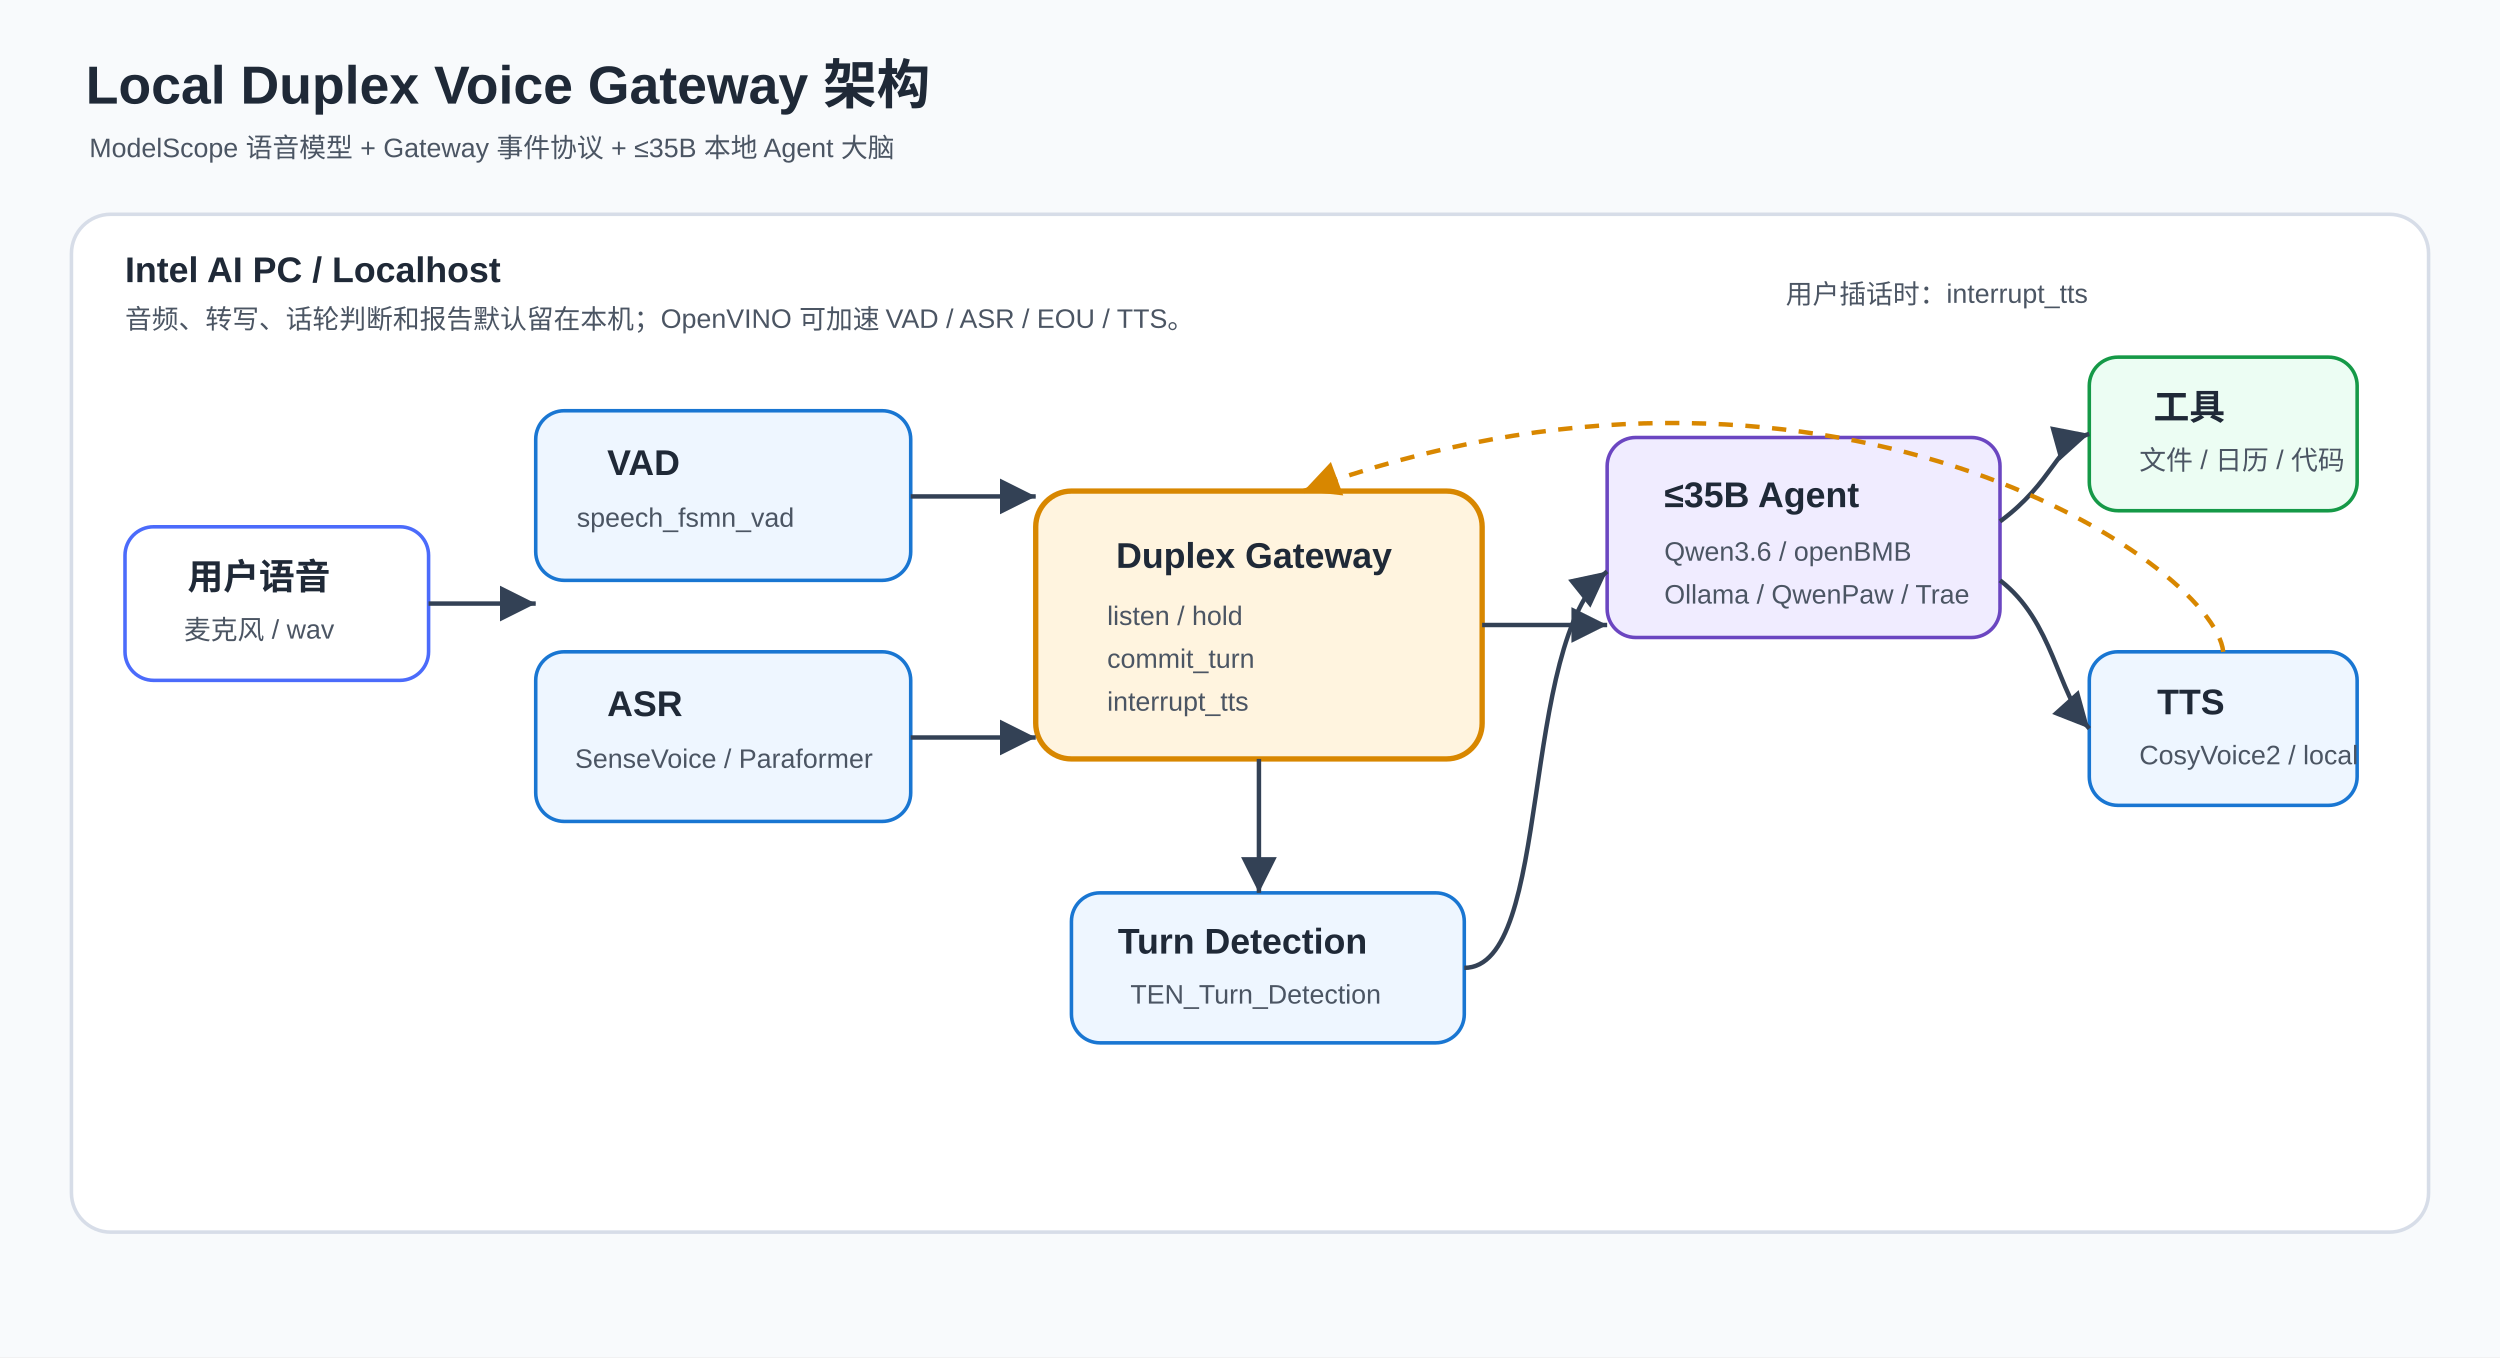
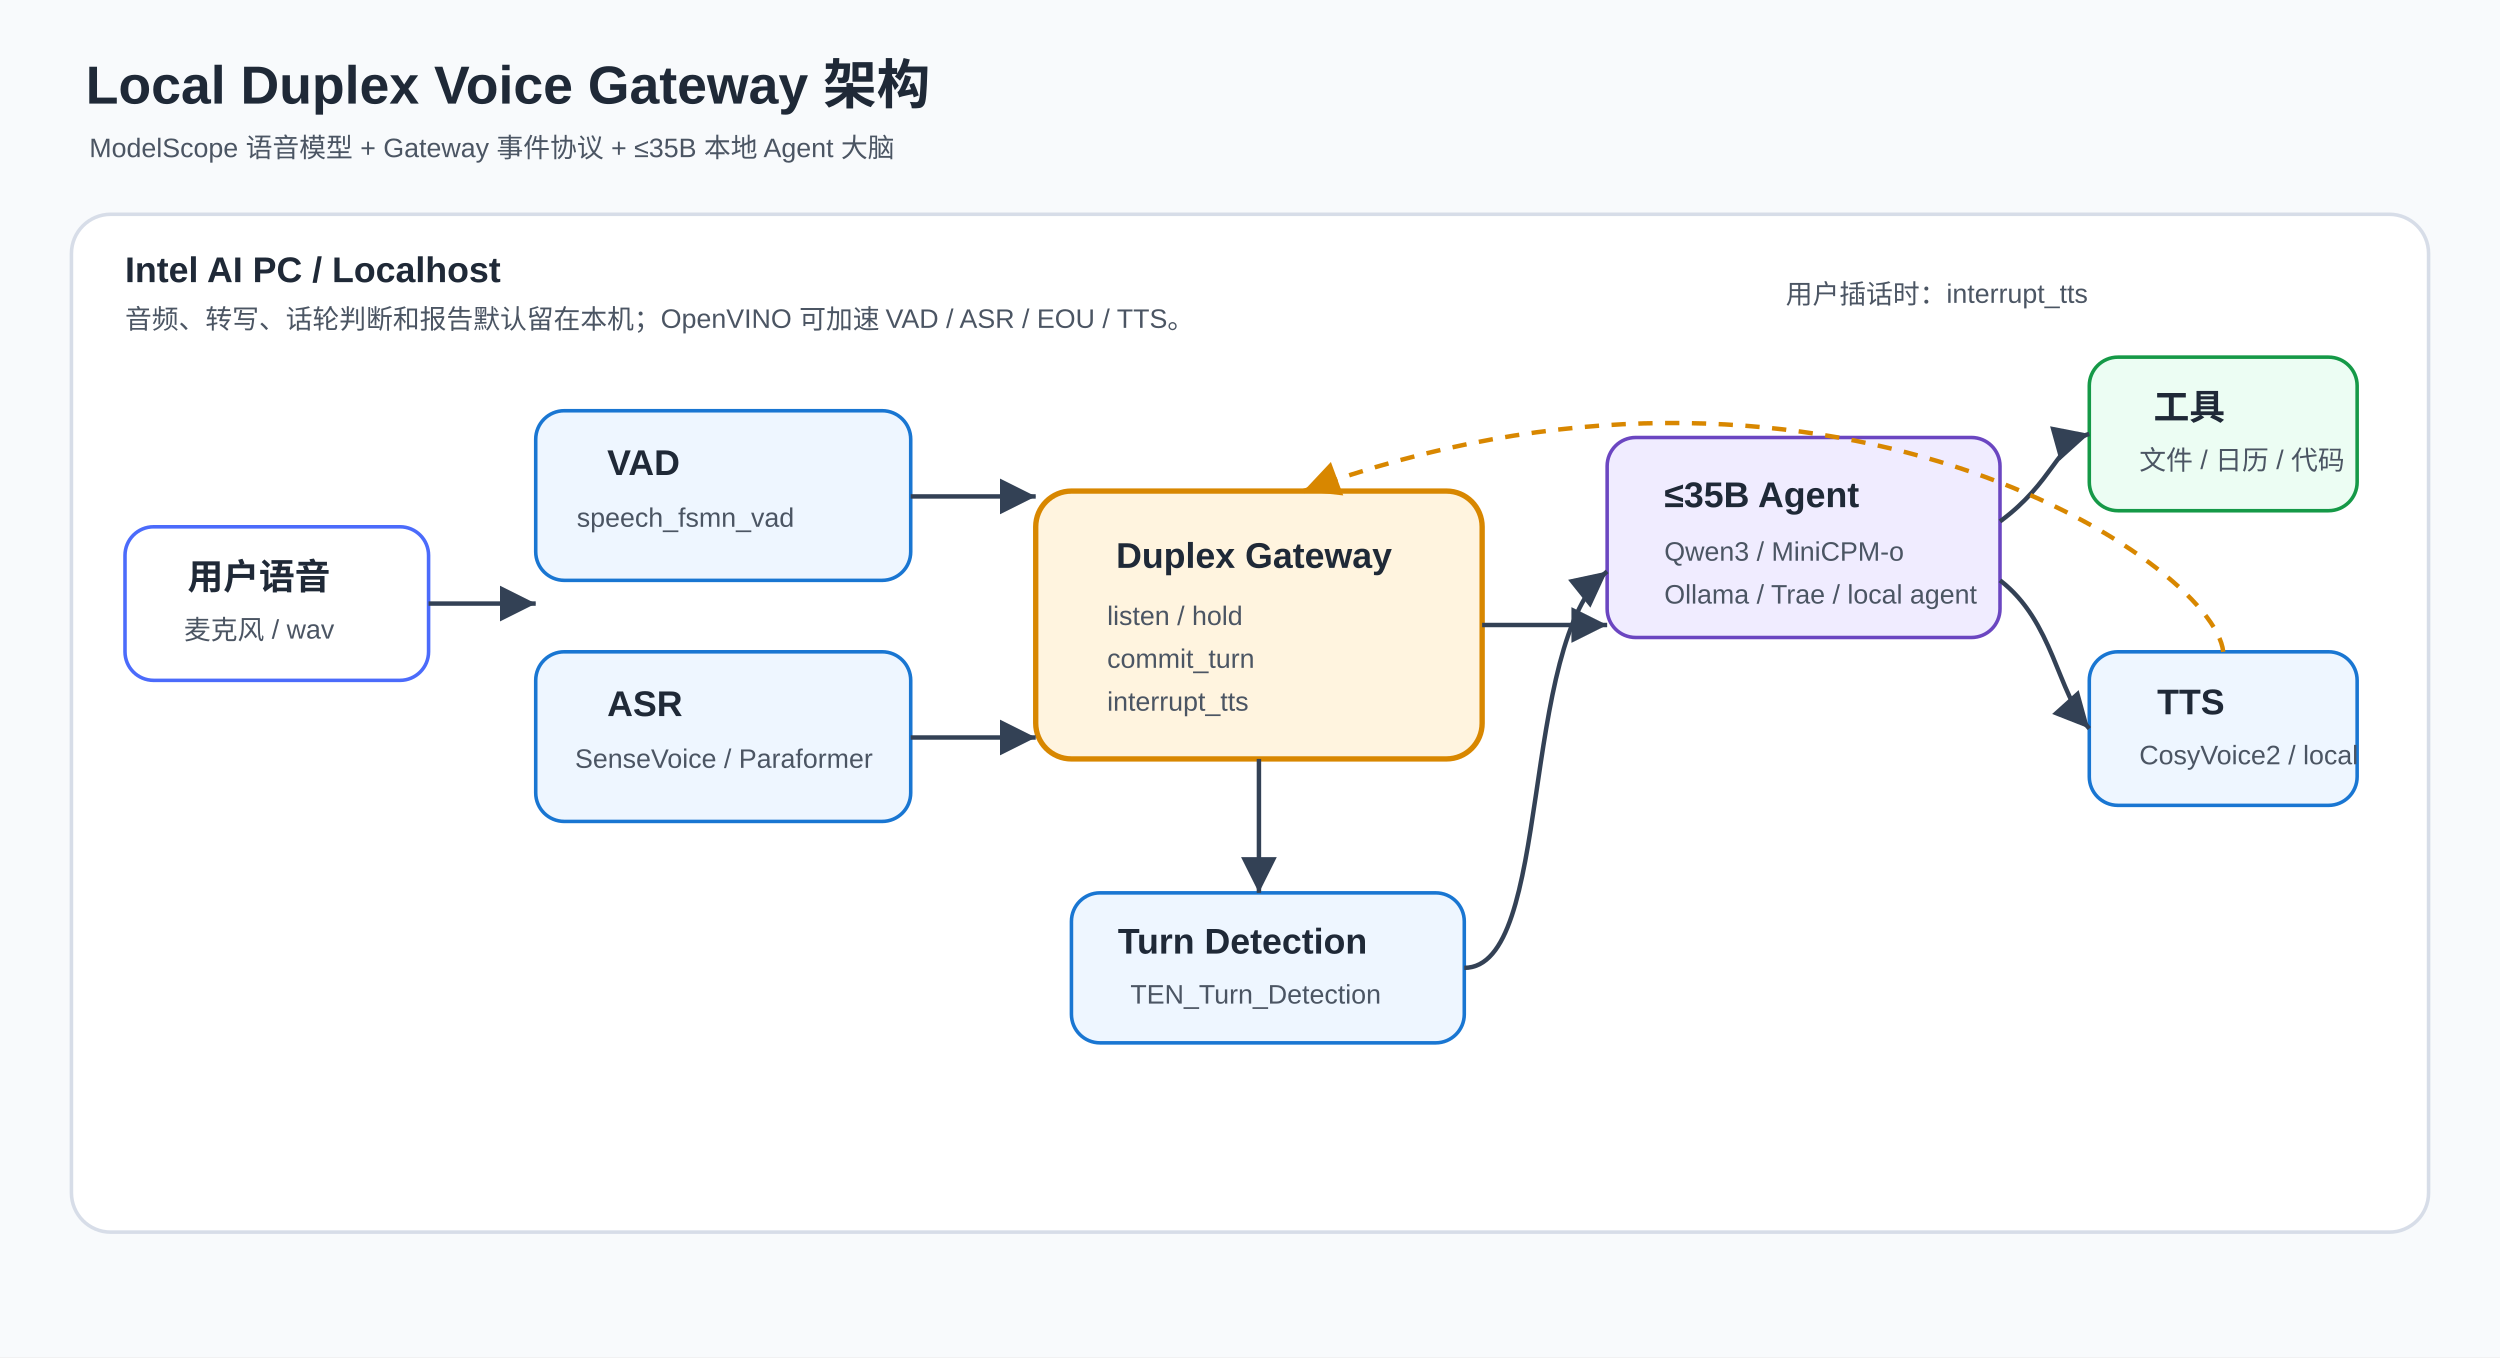
<svg xmlns="http://www.w3.org/2000/svg" width="1400" height="760" viewBox="0 0 1400 760">
  <defs>
    <style>
      .bg{fill:#f8fafc}.panel{fill:#fff;stroke:#d7dde8;stroke-width:2}.box{fill:#ffffff;stroke:#4b6bfb;stroke-width:2}.model{fill:#eef6ff;stroke:#1976d2;stroke-width:2}.gateway{fill:#fff4df;stroke:#d88700;stroke-width:3}.agent{fill:#f0ecff;stroke:#6b46c1;stroke-width:2}.tool{fill:#ecfdf3;stroke:#159947;stroke-width:2}.txt{font-family:-apple-system,BlinkMacSystemFont,"Segoe UI",Arial,"Noto Sans CJK SC",sans-serif;fill:#1f2937}.title{font-size:30px;font-weight:700}.label{font-size:20px;font-weight:650}.small{font-size:15px;fill:#4b5563}.arrow{stroke:#334155;stroke-width:2.5;fill:none;marker-end:url(#arrow)}.dash{stroke:#d88700;stroke-width:2.5;fill:none;stroke-dasharray:8 7;marker-end:url(#arrow-orange)}
    </style>
    <marker id="arrow" markerWidth="12" markerHeight="12" refX="10" refY="6" orient="auto">
      <path d="M2,2 L10,6 L2,10 Z" fill="#334155" />
    </marker>
    <marker id="arrow-orange" markerWidth="12" markerHeight="12" refX="10" refY="6" orient="auto">
      <path d="M2,2 L10,6 L2,10 Z" fill="#d88700" />
    </marker>
  </defs>
  <rect class="bg" width="1400" height="760" />
  <text class="txt title" x="48" y="58">Local Duplex Voice Gateway 架构</text>
  <text class="txt small" x="50" y="88">ModelScope 语音模型 + Gateway 事件协议 + ≤35B 本地 Agent 大脑</text>
  <rect class="panel" x="40" y="120" width="1320" height="570" rx="22" />
  <text class="txt label" x="70" y="158">Intel AI PC / Localhost</text>
  <text class="txt small" x="70" y="184">音频、转写、话轮判断和报告默认留在本机；OpenVINO 可加速 VAD / ASR / EOU / TTS。</text>
  <rect class="box" x="70" y="295" width="170" height="86" rx="16" />
  <text class="txt label" x="105" y="330">用户语音</text>
  <text class="txt small" x="103" y="358">麦克风 / wav</text>
  <rect class="model" x="300" y="230" width="210" height="95" rx="16" />
  <text class="txt label" x="340" y="266">VAD</text>
  <text class="txt small" x="323" y="295">speech_fsmn_vad</text>
  <rect class="model" x="300" y="365" width="210" height="95" rx="16" />
  <text class="txt label" x="340" y="401">ASR</text>
  <text class="txt small" x="322" y="430">SenseVoice / Paraformer</text>
  <rect class="gateway" x="580" y="275" width="250" height="150" rx="20" />
  <text class="txt label" x="625" y="318">Duplex Gateway</text>
  <text class="txt small" x="620" y="350">listen / hold</text>
  <text class="txt small" x="620" y="374">commit_turn</text>
  <text class="txt small" x="620" y="398">interrupt_tts</text>
  <rect class="model" x="600" y="500" width="220" height="84" rx="16" />
  <text class="txt label" x="626" y="534">Turn Detection</text>
  <text class="txt small" x="633" y="562">TEN_Turn_Detection</text>
  <rect class="agent" x="900" y="245" width="220" height="112" rx="16" />
  <text class="txt label" x="932" y="284">≤35B Agent</text>
-   <text class="txt small" x="932" y="314">Qwen3.6 / openBMB</text>
-   <text class="txt small" x="932" y="338">Ollama / QwenPaw / Trae</text>
+   <text class="txt small" x="932" y="314">Qwen3 / MiniCPM-o</text>
+   <text class="txt small" x="932" y="338">Ollama / Trae / local agent</text>
  <rect class="tool" x="1170" y="200" width="150" height="86" rx="16" />
  <text class="txt label" x="1206" y="235">工具</text>
  <text class="txt small" x="1198" y="263">文件 / 日历 / 代码</text>
  <rect class="model" x="1170" y="365" width="150" height="86" rx="16" />
  <text class="txt label" x="1208" y="400">TTS</text>
  <text class="txt small" x="1198" y="428">CosyVoice2 / local</text>
  <path class="arrow" d="M240 338 H300" />
  <path class="arrow" d="M510 278 H580" />
  <path class="arrow" d="M510 413 H580" />
  <path class="arrow" d="M705 425 V500" />
  <path class="arrow" d="M820 542 C870 542 850 360 900 320" />
  <path class="arrow" d="M830 350 H900" />
  <path class="arrow" d="M1120 292 C1150 270 1152 248 1170 243" />
  <path class="arrow" d="M1120 325 C1150 348 1152 388 1170 408" />
  <path class="dash" d="M1245 365 C1240 315 1020 168 730 275" />
  <text class="txt small" x="1000" y="170">用户插话时：interrupt_tts</text>
</svg>
